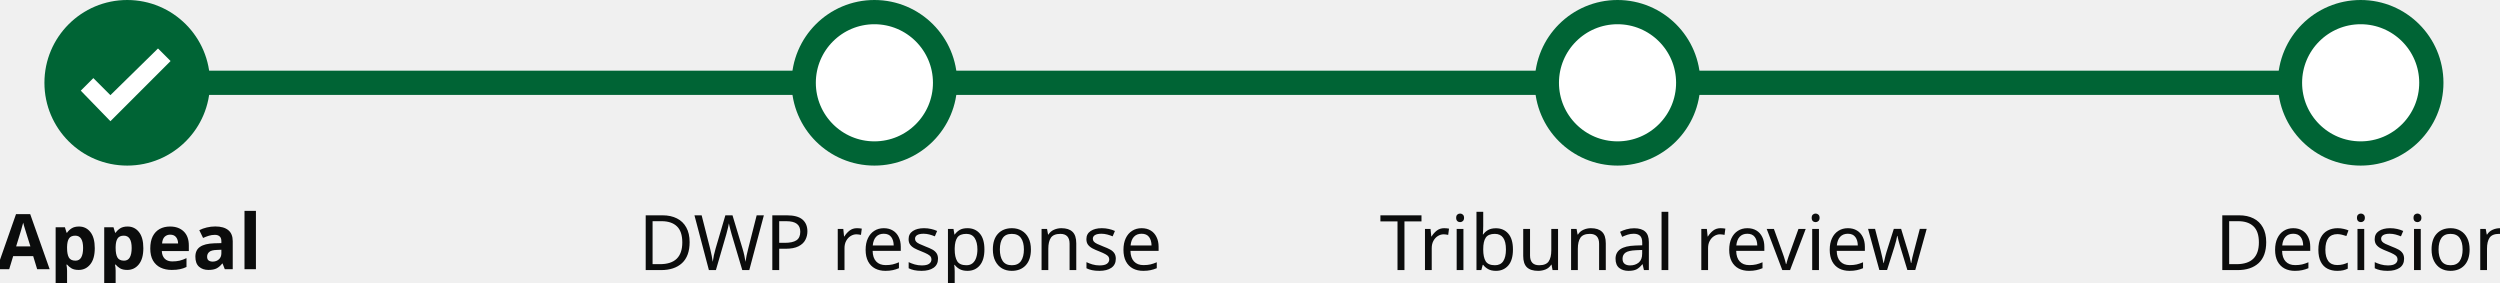
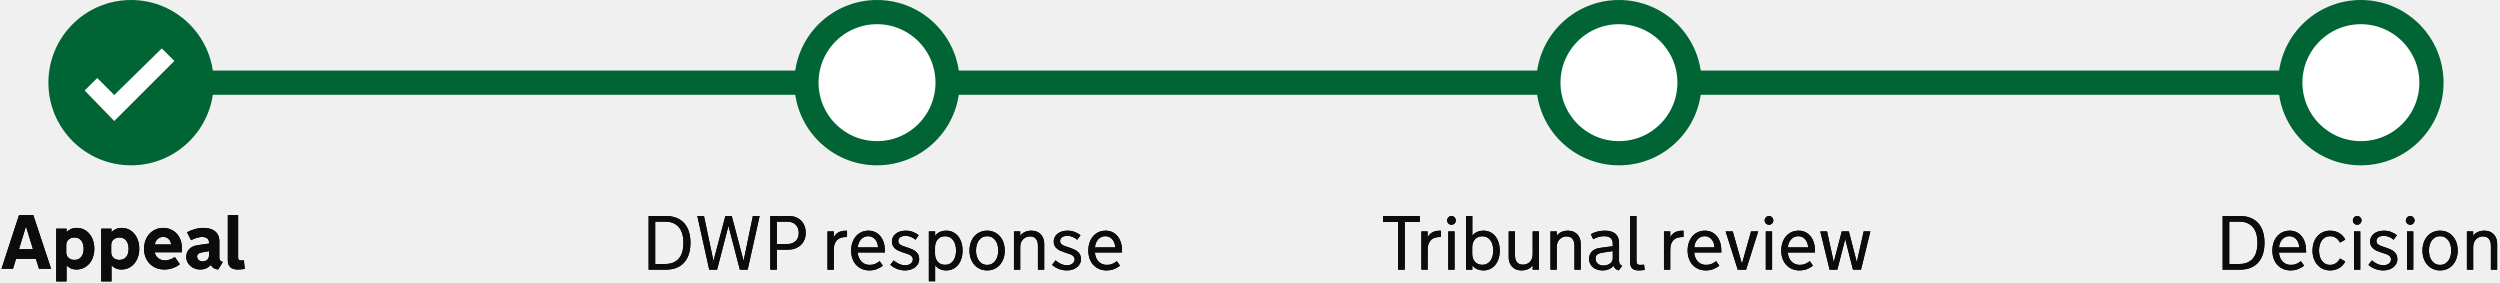
- <svg xmlns="http://www.w3.org/2000/svg" width="619px" height="70px" viewBox="0 0 619 70" version="1.1">
+ <svg xmlns="http://www.w3.org/2000/svg" xmlns:xlink="http://www.w3.org/1999/xlink" width="620px" height="70px" viewBox="0 0 620 70" version="1.1">
+   <defs>
+     <path d="M8.905,64.184 L3.979,64.184 L3.227,66.651 L0.37,66.651 L4.721,53.348 L8.256,53.348 L12.672,66.651 L9.666,66.651 L8.905,64.184 Z M4.702,61.809 L8.181,61.809 L6.456,56.187 L6.419,56.187 L4.702,61.809 Z M16.503,69.787 L13.943,69.787 L13.943,56.715 L16.503,56.715 L16.503,57.569 C16.781,57.278 17.125,57.031 17.533,56.827 C17.941,56.623 18.436,56.521 19.017,56.521 C19.673,56.521 20.268,56.652 20.803,56.915 C21.338,57.178 21.797,57.539 22.181,58 C22.564,58.461 22.861,59.007 23.072,59.638 C23.282,60.269 23.387,60.952 23.387,61.688 C23.387,62.424 23.279,63.107 23.062,63.738 C22.846,64.369 22.543,64.913 22.153,65.371 C21.763,65.829 21.296,66.187 20.752,66.447 C20.208,66.707 19.608,66.837 18.952,66.837 C18.662,66.837 18.397,66.811 18.159,66.758 C17.921,66.705 17.703,66.633 17.505,66.54 C17.307,66.447 17.125,66.337 16.958,66.211 C16.791,66.084 16.639,65.946 16.503,65.798 L16.503,69.787 Z M16.429,62.606 C16.429,62.872 16.477,63.118 16.573,63.344 C16.669,63.57 16.806,63.766 16.986,63.933 C17.165,64.1 17.38,64.23 17.63,64.323 C17.881,64.416 18.164,64.462 18.479,64.462 C18.844,64.462 19.167,64.395 19.449,64.262 C19.73,64.129 19.967,63.942 20.158,63.701 C20.35,63.46 20.496,63.174 20.594,62.843 C20.693,62.512 20.743,62.149 20.743,61.753 L20.743,61.632 C20.743,61.236 20.693,60.872 20.594,60.538 C20.496,60.204 20.35,59.914 20.158,59.67 C19.967,59.426 19.73,59.236 19.449,59.1 C19.167,58.964 18.844,58.896 18.479,58.896 C18.164,58.896 17.881,58.942 17.63,59.035 C17.38,59.127 17.165,59.257 16.986,59.424 C16.806,59.591 16.669,59.789 16.573,60.018 C16.477,60.247 16.429,60.494 16.429,60.76 L16.429,62.606 Z M27.655,69.787 L25.094,69.787 L25.094,56.715 L27.655,56.715 L27.655,57.569 C27.933,57.278 28.276,57.031 28.684,56.827 C29.093,56.623 29.587,56.521 30.169,56.521 C30.824,56.521 31.42,56.652 31.955,56.915 C32.49,57.178 32.949,57.539 33.332,58 C33.716,58.461 34.013,59.007 34.223,59.638 C34.433,60.269 34.538,60.952 34.538,61.688 C34.538,62.424 34.43,63.107 34.214,63.738 C33.997,64.369 33.694,64.913 33.304,65.371 C32.915,65.829 32.448,66.187 31.904,66.447 C31.359,66.707 30.759,66.837 30.104,66.837 C29.813,66.837 29.549,66.811 29.311,66.758 C29.072,66.705 28.854,66.633 28.656,66.54 C28.459,66.447 28.276,66.337 28.109,66.211 C27.942,66.084 27.791,65.946 27.655,65.798 L27.655,69.787 Z M27.58,62.606 C27.58,62.872 27.628,63.118 27.724,63.344 C27.82,63.57 27.958,63.766 28.137,63.933 C28.316,64.1 28.531,64.23 28.782,64.323 C29.032,64.416 29.315,64.462 29.631,64.462 C29.996,64.462 30.319,64.395 30.6,64.262 C30.882,64.129 31.118,63.942 31.31,63.701 C31.502,63.46 31.647,63.174 31.746,62.843 C31.845,62.512 31.894,62.149 31.894,61.753 L31.894,61.632 C31.894,61.236 31.845,60.872 31.746,60.538 C31.647,60.204 31.502,59.914 31.31,59.67 C31.118,59.426 30.882,59.236 30.6,59.1 C30.319,58.964 29.996,58.896 29.631,58.896 C29.315,58.896 29.032,58.942 28.782,59.035 C28.531,59.127 28.316,59.257 28.137,59.424 C27.958,59.591 27.82,59.789 27.724,60.018 C27.628,60.247 27.58,60.494 27.58,60.76 L27.58,62.606 Z M38.388,62.569 C38.432,62.866 38.526,63.138 38.671,63.386 C38.817,63.633 39.001,63.845 39.223,64.021 C39.446,64.198 39.703,64.335 39.993,64.434 C40.284,64.533 40.593,64.583 40.921,64.583 C41.298,64.583 41.707,64.51 42.146,64.365 C42.585,64.219 42.987,64.007 43.352,63.729 L44.586,65.529 C44.122,65.918 43.553,66.234 42.879,66.475 C42.205,66.716 41.487,66.837 40.726,66.837 C40.04,66.837 39.393,66.719 38.787,66.484 C38.181,66.249 37.651,65.909 37.196,65.464 C36.742,65.019 36.383,64.477 36.12,63.84 C35.857,63.203 35.726,62.486 35.726,61.688 C35.726,60.958 35.842,60.278 36.074,59.647 C36.306,59.016 36.63,58.469 37.048,58.005 C37.465,57.541 37.965,57.178 38.546,56.915 C39.128,56.652 39.771,56.521 40.476,56.521 C41.131,56.521 41.741,56.64 42.303,56.878 C42.866,57.116 43.355,57.45 43.769,57.88 C44.184,58.309 44.508,58.824 44.743,59.424 C44.978,60.024 45.096,60.686 45.096,61.41 L45.096,62.569 L38.388,62.569 Z M40.467,58.747 C39.916,58.747 39.451,58.931 39.07,59.299 C38.69,59.667 38.469,60.111 38.407,60.63 L42.415,60.63 C42.402,60.105 42.211,59.659 41.84,59.294 C41.469,58.93 41.011,58.747 40.467,58.747 Z M49.939,62.616 C49.623,62.665 49.37,62.775 49.178,62.945 C48.986,63.115 48.89,63.346 48.89,63.636 C48.89,63.958 49.008,64.235 49.243,64.467 C49.478,64.698 49.824,64.814 50.282,64.814 C50.764,64.814 51.145,64.675 51.423,64.397 C51.701,64.119 51.841,63.751 51.841,63.293 L51.841,62.291 L49.939,62.616 Z M52.258,65.714 C52.153,65.832 52.025,65.957 51.873,66.09 C51.722,66.223 51.542,66.344 51.335,66.452 C51.128,66.56 50.885,66.651 50.607,66.726 C50.328,66.8 50.016,66.837 49.67,66.837 C49.175,66.837 48.719,66.758 48.301,66.6 C47.884,66.443 47.517,66.222 47.202,65.937 C46.886,65.653 46.639,65.323 46.46,64.949 C46.28,64.575 46.191,64.168 46.191,63.729 C46.191,62.931 46.438,62.279 46.933,61.771 C47.428,61.264 48.111,60.946 48.983,60.816 L51.841,60.398 L51.841,60.213 C51.841,59.768 51.705,59.415 51.432,59.155 C51.16,58.896 50.718,58.766 50.106,58.766 C49.852,58.766 49.595,58.795 49.336,58.854 C49.076,58.913 48.827,58.979 48.589,59.053 C48.351,59.127 48.13,59.212 47.926,59.308 C47.721,59.404 47.542,59.489 47.387,59.563 L46.385,57.606 C46.955,57.291 47.587,57.031 48.283,56.827 C48.979,56.623 49.701,56.521 50.449,56.521 C50.907,56.521 51.369,56.568 51.836,56.664 C52.303,56.76 52.727,56.935 53.107,57.188 C53.487,57.442 53.798,57.787 54.039,58.223 C54.281,58.659 54.401,59.214 54.401,59.888 L54.401,63.97 C54.401,64.261 54.477,64.476 54.628,64.615 C54.78,64.754 54.989,64.882 55.255,65 L54.095,66.837 C53.625,66.787 53.248,66.665 52.963,66.47 C52.679,66.276 52.444,66.024 52.258,65.714 Z M56.498,53.348 L59.058,53.348 L59.058,63.952 C59.058,64.162 59.119,64.323 59.239,64.434 C59.36,64.545 59.553,64.601 59.819,64.601 C59.943,64.601 60.049,64.593 60.139,64.578 C60.229,64.562 60.345,64.539 60.487,64.508 L60.691,66.688 C60.518,66.713 60.332,66.738 60.135,66.763 C59.968,66.781 59.774,66.798 59.555,66.814 C59.335,66.829 59.108,66.837 58.873,66.837 C58.508,66.837 58.18,66.791 57.889,66.698 C57.599,66.605 57.35,66.467 57.143,66.285 C56.935,66.102 56.776,65.875 56.665,65.603 C56.553,65.331 56.498,65.015 56.498,64.657 L56.498,53.348 Z" id="path-1" />
+     <path d="M171.23,60.222 C171.23,61.218 171.106,62.126 170.859,62.945 C170.611,63.765 170.234,64.465 169.727,65.046 C169.22,65.628 168.584,66.078 167.821,66.396 C167.057,66.715 166.158,66.874 165.125,66.874 L160.858,66.874 L160.858,53.57 L165.125,53.57 C166.158,53.57 167.057,53.73 167.821,54.048 C168.584,54.367 169.22,54.817 169.727,55.398 C170.234,55.979 170.611,56.68 170.859,57.499 C171.106,58.319 171.23,59.226 171.23,60.222 Z M169.477,59.962 C169.477,59.27 169.39,58.62 169.217,58.014 C169.044,57.408 168.779,56.881 168.424,56.432 C168.068,55.984 167.613,55.63 167.06,55.37 C166.506,55.11 165.849,54.98 165.088,54.98 L162.491,54.98 L162.491,65.464 L165.088,65.464 C165.849,65.464 166.506,65.336 167.06,65.079 C167.613,64.822 168.068,64.47 168.424,64.021 C168.779,63.573 169.044,63.046 169.217,62.439 C169.39,61.833 169.477,61.184 169.477,60.491 L169.477,59.962 Z M184.357,64.518 L184.45,64.518 L186.714,53.57 L188.384,53.57 L185.424,66.874 L183.485,66.874 L180.656,56.01 L177.835,66.874 L175.887,66.874 L172.937,53.57 L174.588,53.57 L176.889,64.518 L177,64.518 L179.895,53.57 L181.472,53.57 L184.357,64.518 Z M191.028,53.57 L195.694,53.57 C196.319,53.57 196.885,53.674 197.392,53.881 C197.899,54.088 198.334,54.376 198.696,54.744 C199.057,55.112 199.336,55.553 199.531,56.066 C199.725,56.579 199.823,57.142 199.823,57.754 C199.823,58.373 199.716,58.937 199.503,59.448 C199.289,59.958 198.991,60.395 198.607,60.76 C198.224,61.125 197.768,61.408 197.239,61.609 C196.71,61.81 196.133,61.911 195.509,61.911 L192.661,61.911 L192.661,66.874 L191.028,66.874 L191.028,53.57 Z M198.088,57.717 C198.088,57.328 198.026,56.966 197.902,56.632 C197.779,56.298 197.599,56.009 197.364,55.764 C197.129,55.52 196.843,55.328 196.506,55.189 C196.169,55.05 195.787,54.98 195.36,54.98 L192.661,54.98 L192.661,60.51 L195.36,60.51 C195.787,60.51 196.169,60.442 196.506,60.306 C196.843,60.17 197.129,59.983 197.364,59.744 C197.599,59.506 197.779,59.222 197.902,58.891 C198.026,58.56 198.088,58.2 198.088,57.81 L198.088,57.717 Z M210.065,58.784 L209.814,58.784 C209.412,58.784 209.029,58.831 208.664,58.923 C208.299,59.016 207.978,59.183 207.699,59.424 C207.421,59.666 207.198,59.995 207.031,60.412 C206.864,60.83 206.781,61.363 206.781,62.013 L206.781,66.874 L205.222,66.874 L205.222,57.393 L206.781,57.393 L206.781,58.896 C206.898,58.617 207.056,58.373 207.254,58.163 C207.452,57.952 207.676,57.778 207.927,57.638 C208.177,57.499 208.446,57.396 208.734,57.328 C209.021,57.26 209.313,57.226 209.61,57.226 L210.065,57.226 L210.065,58.784 Z M212.718,62.616 C212.749,63.061 212.839,63.472 212.987,63.85 C213.136,64.227 213.338,64.553 213.595,64.828 C213.852,65.104 214.155,65.317 214.504,65.469 C214.854,65.62 215.242,65.696 215.668,65.696 C216.194,65.696 216.656,65.608 217.055,65.431 C217.454,65.255 217.821,65.034 218.155,64.768 L218.953,65.891 C218.526,66.231 218.033,66.511 217.473,66.73 C216.913,66.95 216.287,67.06 215.594,67.06 C214.908,67.06 214.286,66.937 213.729,66.693 C213.173,66.449 212.698,66.109 212.305,65.673 C211.913,65.237 211.611,64.717 211.401,64.114 C211.191,63.511 211.085,62.854 211.085,62.143 C211.085,61.419 211.189,60.756 211.396,60.153 C211.603,59.55 211.896,59.03 212.273,58.594 C212.65,58.158 213.102,57.818 213.627,57.573 C214.153,57.329 214.738,57.207 215.381,57.207 C216.006,57.207 216.568,57.329 217.069,57.573 C217.57,57.818 217.997,58.158 218.35,58.594 C218.702,59.03 218.973,59.55 219.161,60.153 C219.35,60.756 219.444,61.413 219.444,62.124 L219.444,62.616 L212.718,62.616 Z M215.325,58.571 C214.929,58.571 214.577,58.648 214.268,58.803 C213.958,58.957 213.694,59.165 213.474,59.424 C213.255,59.684 213.082,59.983 212.955,60.32 C212.828,60.657 212.755,61.005 212.737,61.363 L217.756,61.363 C217.743,60.998 217.68,60.647 217.566,60.31 C217.451,59.973 217.29,59.676 217.083,59.42 C216.876,59.163 216.626,58.957 216.332,58.803 C216.038,58.648 215.702,58.571 215.325,58.571 Z M227.961,64.249 C227.961,64.694 227.864,65.091 227.669,65.441 C227.474,65.79 227.216,66.085 226.894,66.327 C226.572,66.568 226.203,66.75 225.785,66.874 C225.368,66.998 224.94,67.06 224.5,67.06 C223.808,67.06 223.141,66.941 222.501,66.702 C221.861,66.464 221.294,66.123 220.799,65.677 L221.652,64.573 C221.801,64.703 221.972,64.839 222.167,64.981 C222.362,65.124 222.58,65.255 222.821,65.376 C223.063,65.496 223.322,65.595 223.601,65.673 C223.879,65.75 224.173,65.789 224.482,65.789 C224.736,65.789 224.978,65.756 225.21,65.691 C225.442,65.626 225.645,65.53 225.818,65.404 C225.991,65.277 226.129,65.125 226.231,64.949 C226.333,64.773 226.384,64.573 226.384,64.351 C226.384,64.103 226.33,63.896 226.221,63.729 C226.113,63.562 225.966,63.42 225.781,63.302 C225.595,63.185 225.379,63.083 225.131,62.996 C224.884,62.91 224.624,62.823 224.352,62.736 L223.758,62.542 C223.424,62.43 223.103,62.303 222.793,62.161 C222.484,62.019 222.211,61.844 221.972,61.637 C221.734,61.43 221.546,61.184 221.406,60.899 C221.267,60.615 221.198,60.275 221.198,59.879 C221.198,59.557 221.266,59.237 221.402,58.919 C221.538,58.6 221.747,58.314 222.028,58.061 C222.309,57.807 222.667,57.601 223.1,57.444 C223.533,57.286 224.043,57.207 224.63,57.207 C225.28,57.207 225.881,57.315 226.435,57.532 C226.988,57.748 227.457,58.017 227.84,58.339 L227.024,59.461 C226.888,59.332 226.727,59.208 226.542,59.09 C226.356,58.973 226.158,58.869 225.948,58.78 C225.737,58.69 225.518,58.617 225.289,58.562 C225.06,58.506 224.834,58.478 224.612,58.478 C224.272,58.478 223.984,58.517 223.749,58.594 C223.514,58.671 223.325,58.772 223.183,58.896 C223.041,59.019 222.937,59.158 222.872,59.313 C222.807,59.468 222.775,59.619 222.775,59.768 C222.775,59.984 222.821,60.165 222.914,60.31 C223.007,60.456 223.129,60.581 223.281,60.686 C223.432,60.791 223.605,60.881 223.8,60.955 C223.995,61.029 224.197,61.104 224.408,61.178 L225.187,61.438 C225.558,61.561 225.898,61.693 226.208,61.832 C226.517,61.971 226.789,62.13 227.024,62.31 C227.321,62.545 227.551,62.817 227.715,63.126 C227.879,63.435 227.961,63.809 227.961,64.249 Z M231.913,57.393 L231.913,58.478 C232.191,58.088 232.569,57.779 233.045,57.55 C233.521,57.321 234.069,57.207 234.687,57.207 C235.299,57.207 235.853,57.329 236.348,57.573 C236.842,57.818 237.266,58.16 237.619,58.599 C237.971,59.038 238.242,59.559 238.43,60.162 C238.619,60.765 238.713,61.425 238.713,62.143 C238.713,62.86 238.619,63.519 238.43,64.119 C238.242,64.719 237.971,65.237 237.619,65.673 C237.266,66.109 236.842,66.449 236.348,66.693 C235.853,66.937 235.299,67.06 234.687,67.06 C234.069,67.06 233.521,66.945 233.045,66.716 C232.569,66.487 232.191,66.178 231.913,65.789 L231.913,69.759 L230.354,69.759 L230.354,57.393 L231.913,57.393 Z M237.099,62.087 C237.099,61.592 237.04,61.131 236.923,60.705 C236.805,60.278 236.632,59.908 236.403,59.596 C236.174,59.284 235.892,59.038 235.554,58.858 C235.217,58.679 234.832,58.589 234.399,58.589 C233.985,58.589 233.622,58.66 233.309,58.803 C232.997,58.945 232.736,59.14 232.525,59.387 C232.315,59.635 232.156,59.927 232.048,60.264 C231.939,60.601 231.885,60.967 231.885,61.363 L231.885,62.903 C231.885,63.299 231.939,63.666 232.048,64.003 C232.156,64.34 232.315,64.632 232.525,64.879 C232.736,65.127 232.997,65.322 233.309,65.464 C233.622,65.606 233.985,65.677 234.399,65.677 C234.832,65.677 235.217,65.588 235.554,65.408 C235.892,65.229 236.174,64.983 236.403,64.671 C236.632,64.358 236.805,63.989 236.923,63.562 C237.04,63.135 237.099,62.674 237.099,62.18 L237.099,62.087 Z M244.809,57.207 C245.464,57.207 246.061,57.329 246.599,57.573 C247.137,57.818 247.596,58.158 247.977,58.594 C248.357,59.03 248.653,59.55 248.863,60.153 C249.073,60.756 249.178,61.419 249.178,62.143 C249.178,62.854 249.073,63.511 248.863,64.114 C248.653,64.717 248.357,65.237 247.977,65.673 C247.596,66.109 247.137,66.449 246.599,66.693 C246.061,66.937 245.464,67.06 244.809,67.06 C244.153,67.06 243.558,66.937 243.023,66.693 C242.488,66.449 242.028,66.109 241.645,65.673 C241.262,65.237 240.965,64.717 240.754,64.114 C240.544,63.511 240.439,62.854 240.439,62.143 C240.439,61.419 240.544,60.756 240.754,60.153 C240.965,59.55 241.262,59.03 241.645,58.594 C242.028,58.158 242.488,57.818 243.023,57.573 C243.558,57.329 244.153,57.207 244.809,57.207 Z M244.809,65.696 C245.26,65.696 245.657,65.601 246.001,65.413 C246.344,65.224 246.632,64.969 246.864,64.647 C247.095,64.326 247.27,63.953 247.388,63.53 C247.505,63.106 247.564,62.662 247.564,62.198 L247.564,62.087 C247.564,61.611 247.505,61.159 247.388,60.732 C247.27,60.306 247.095,59.933 246.864,59.615 C246.632,59.296 246.344,59.042 246.001,58.854 C245.657,58.665 245.26,58.571 244.809,58.571 C244.357,58.571 243.96,58.665 243.616,58.854 C243.273,59.042 242.986,59.296 242.754,59.615 C242.522,59.933 242.347,60.306 242.229,60.732 C242.112,61.159 242.053,61.611 242.053,62.087 L242.053,62.198 C242.053,62.662 242.112,63.106 242.229,63.53 C242.347,63.953 242.522,64.326 242.754,64.647 C242.986,64.969 243.273,65.224 243.616,65.413 C243.96,65.601 244.357,65.696 244.809,65.696 Z M251.46,57.393 L253.019,57.393 L253.019,58.478 C253.341,58.039 253.738,57.717 254.211,57.513 C254.684,57.309 255.212,57.207 255.793,57.207 C256.319,57.207 256.779,57.294 257.175,57.467 C257.571,57.64 257.902,57.875 258.168,58.172 C258.434,58.469 258.633,58.812 258.766,59.202 C258.899,59.591 258.966,60.003 258.966,60.436 L258.966,66.874 L257.407,66.874 L257.407,60.927 C257.407,60.513 257.356,60.159 257.254,59.865 C257.152,59.571 257.013,59.333 256.837,59.151 C256.66,58.968 256.453,58.835 256.215,58.752 C255.977,58.668 255.722,58.626 255.45,58.626 C255.153,58.626 254.861,58.681 254.573,58.789 C254.285,58.897 254.026,59.059 253.794,59.276 C253.562,59.492 253.375,59.764 253.232,60.092 C253.09,60.42 253.019,60.807 253.019,61.252 L253.019,66.874 L251.46,66.874 L251.46,57.393 Z M268.085,64.249 C268.085,64.694 267.988,65.091 267.793,65.441 C267.598,65.79 267.34,66.085 267.019,66.327 C266.697,66.568 266.327,66.75 265.91,66.874 C265.492,66.998 265.064,67.06 264.625,67.06 C263.932,67.06 263.266,66.941 262.626,66.702 C261.986,66.464 261.418,66.123 260.923,65.677 L261.777,64.573 C261.925,64.703 262.097,64.839 262.292,64.981 C262.487,65.124 262.705,65.255 262.946,65.376 C263.187,65.496 263.447,65.595 263.725,65.673 C264.003,65.75 264.297,65.789 264.606,65.789 C264.86,65.789 265.103,65.756 265.335,65.691 C265.567,65.626 265.769,65.53 265.942,65.404 C266.116,65.277 266.253,65.125 266.355,64.949 C266.457,64.773 266.508,64.573 266.508,64.351 C266.508,64.103 266.454,63.896 266.346,63.729 C266.238,63.562 266.091,63.42 265.905,63.302 C265.72,63.185 265.503,63.083 265.256,62.996 C265.008,62.91 264.749,62.823 264.477,62.736 L263.883,62.542 C263.549,62.43 263.227,62.303 262.918,62.161 C262.609,62.019 262.335,61.844 262.097,61.637 C261.859,61.43 261.67,61.184 261.531,60.899 C261.392,60.615 261.322,60.275 261.322,59.879 C261.322,59.557 261.39,59.237 261.526,58.919 C261.662,58.6 261.871,58.314 262.153,58.061 C262.434,57.807 262.791,57.601 263.224,57.444 C263.657,57.286 264.167,57.207 264.755,57.207 C265.404,57.207 266.006,57.315 266.559,57.532 C267.113,57.748 267.581,58.017 267.965,58.339 L267.148,59.461 C267.012,59.332 266.852,59.208 266.666,59.09 C266.48,58.973 266.283,58.869 266.072,58.78 C265.862,58.69 265.642,58.617 265.414,58.562 C265.185,58.506 264.959,58.478 264.736,58.478 C264.396,58.478 264.109,58.517 263.874,58.594 C263.639,58.671 263.45,58.772 263.308,58.896 C263.165,59.019 263.062,59.158 262.997,59.313 C262.932,59.468 262.899,59.619 262.899,59.768 C262.899,59.984 262.946,60.165 263.039,60.31 C263.131,60.456 263.253,60.581 263.405,60.686 C263.557,60.791 263.73,60.881 263.925,60.955 C264.119,61.029 264.322,61.104 264.532,61.178 L265.312,61.438 C265.683,61.561 266.023,61.693 266.332,61.832 C266.641,61.971 266.913,62.13 267.148,62.31 C267.445,62.545 267.676,62.817 267.84,63.126 C268.003,63.435 268.085,63.809 268.085,64.249 Z M271.537,62.616 C271.568,63.061 271.657,63.472 271.806,63.85 C271.954,64.227 272.157,64.553 272.413,64.828 C272.67,65.104 272.973,65.317 273.323,65.469 C273.672,65.62 274.06,65.696 274.487,65.696 C275.013,65.696 275.475,65.608 275.874,65.431 C276.273,65.255 276.639,65.034 276.973,64.768 L277.771,65.891 C277.344,66.231 276.851,66.511 276.291,66.73 C275.732,66.95 275.105,67.06 274.413,67.06 C273.726,67.06 273.104,66.937 272.548,66.693 C271.991,66.449 271.517,66.109 271.124,65.673 C270.731,65.237 270.43,64.717 270.219,64.114 C270.009,63.511 269.904,62.854 269.904,62.143 C269.904,61.419 270.007,60.756 270.215,60.153 C270.422,59.55 270.714,59.03 271.091,58.594 C271.469,58.158 271.92,57.818 272.446,57.573 C272.972,57.329 273.556,57.207 274.199,57.207 C274.824,57.207 275.387,57.329 275.888,57.573 C276.389,57.818 276.815,58.158 277.168,58.594 C277.521,59.03 277.791,59.55 277.98,60.153 C278.168,60.756 278.263,61.413 278.263,62.124 L278.263,62.616 L271.537,62.616 Z M274.144,58.571 C273.748,58.571 273.395,58.648 273.086,58.803 C272.777,58.957 272.512,59.165 272.293,59.424 C272.073,59.684 271.9,59.983 271.773,60.32 C271.646,60.657 271.574,61.005 271.555,61.363 L276.574,61.363 C276.562,60.998 276.498,60.647 276.384,60.31 C276.27,59.973 276.109,59.676 275.902,59.42 C275.694,59.163 275.444,58.957 275.15,58.803 C274.856,58.648 274.521,58.571 274.144,58.571 Z" id="path-2" />
+     <path d="M343.001,53.57 L352.121,53.57 L352.121,55.036 L348.382,55.036 L348.382,66.874 L346.74,66.874 L346.74,55.036 L343.001,55.036 L343.001,53.57 Z M357.344,58.784 L357.094,58.784 C356.692,58.784 356.308,58.831 355.943,58.923 C355.578,59.016 355.257,59.183 354.979,59.424 C354.7,59.666 354.478,59.995 354.311,60.412 C354.144,60.83 354.06,61.363 354.06,62.013 L354.06,66.874 L352.501,66.874 L352.501,57.393 L354.06,57.393 L354.06,58.896 C354.178,58.617 354.335,58.373 354.533,58.163 C354.731,57.952 354.955,57.778 355.206,57.638 C355.456,57.499 355.725,57.396 356.013,57.328 C356.301,57.26 356.593,57.226 356.89,57.226 L357.344,57.226 L357.344,58.784 Z M360.73,66.874 L359.172,66.874 L359.172,57.393 L360.73,57.393 L360.73,66.874 Z M358.884,54.656 C358.884,54.507 358.914,54.368 358.972,54.238 C359.031,54.108 359.108,53.994 359.204,53.895 C359.3,53.796 359.415,53.717 359.548,53.658 C359.681,53.6 359.821,53.57 359.97,53.57 C360.118,53.57 360.257,53.6 360.387,53.658 C360.517,53.717 360.63,53.796 360.726,53.895 C360.822,53.994 360.899,54.108 360.958,54.238 C361.017,54.368 361.046,54.507 361.046,54.656 C361.046,54.804 361.017,54.945 360.958,55.078 C360.899,55.211 360.822,55.325 360.726,55.421 C360.63,55.517 360.517,55.594 360.387,55.653 C360.257,55.712 360.118,55.741 359.97,55.741 C359.821,55.741 359.681,55.712 359.548,55.653 C359.415,55.594 359.3,55.517 359.204,55.421 C359.108,55.325 359.031,55.211 358.972,55.078 C358.914,54.945 358.884,54.804 358.884,54.656 Z M365.137,66.874 L363.579,66.874 L363.579,53.57 L365.137,53.57 L365.137,58.478 C365.416,58.088 365.793,57.779 366.269,57.55 C366.745,57.321 367.293,57.207 367.911,57.207 C368.523,57.207 369.077,57.329 369.572,57.573 C370.067,57.818 370.49,58.16 370.843,58.599 C371.195,59.038 371.466,59.559 371.655,60.162 C371.843,60.765 371.938,61.425 371.938,62.143 C371.938,62.86 371.843,63.519 371.655,64.119 C371.466,64.719 371.195,65.237 370.843,65.673 C370.49,66.109 370.067,66.449 369.572,66.693 C369.077,66.937 368.523,67.06 367.911,67.06 C367.293,67.06 366.745,66.945 366.269,66.716 C365.793,66.487 365.416,66.178 365.137,65.789 L365.137,66.874 Z M370.323,62.087 C370.323,61.592 370.264,61.131 370.147,60.705 C370.029,60.278 369.856,59.908 369.627,59.596 C369.399,59.284 369.116,59.038 368.779,58.858 C368.441,58.679 368.056,58.589 367.624,58.589 C367.209,58.589 366.846,58.66 366.533,58.803 C366.221,58.945 365.96,59.14 365.75,59.387 C365.539,59.635 365.38,59.927 365.272,60.264 C365.163,60.601 365.109,60.967 365.109,61.363 L365.109,62.903 C365.109,63.299 365.163,63.666 365.272,64.003 C365.38,64.34 365.539,64.632 365.75,64.879 C365.96,65.127 366.221,65.322 366.533,65.464 C366.846,65.606 367.209,65.677 367.624,65.677 C368.056,65.677 368.441,65.588 368.779,65.408 C369.116,65.229 369.399,64.983 369.627,64.671 C369.856,64.358 370.029,63.989 370.147,63.562 C370.264,63.135 370.323,62.674 370.323,62.18 L370.323,62.087 Z M381.66,66.874 L380.102,66.874 L380.102,65.789 C379.78,66.228 379.383,66.549 378.909,66.753 C378.436,66.958 377.909,67.06 377.328,67.06 C376.802,67.06 376.341,66.973 375.945,66.8 C375.549,66.627 375.219,66.392 374.953,66.095 C374.687,65.798 374.487,65.455 374.354,65.065 C374.221,64.675 374.155,64.264 374.155,63.831 L374.155,57.393 L375.713,57.393 L375.713,63.339 C375.713,63.76 375.764,64.116 375.866,64.406 C375.969,64.697 376.108,64.934 376.284,65.116 C376.46,65.298 376.667,65.431 376.906,65.515 C377.144,65.598 377.399,65.64 377.671,65.64 C377.993,65.64 378.3,65.586 378.594,65.478 C378.888,65.37 379.146,65.207 379.369,64.991 C379.591,64.774 379.769,64.502 379.902,64.174 C380.035,63.847 380.102,63.46 380.102,63.015 L380.102,57.393 L381.66,57.393 L381.66,66.874 Z M384.518,57.393 L386.076,57.393 L386.076,58.478 C386.398,58.039 386.795,57.717 387.268,57.513 C387.741,57.309 388.269,57.207 388.85,57.207 C389.376,57.207 389.837,57.294 390.232,57.467 C390.628,57.64 390.959,57.875 391.225,58.172 C391.491,58.469 391.691,58.812 391.823,59.202 C391.956,59.591 392.023,60.003 392.023,60.436 L392.023,66.874 L390.464,66.874 L390.464,60.927 C390.464,60.513 390.413,60.159 390.311,59.865 C390.209,59.571 390.07,59.333 389.894,59.151 C389.718,58.968 389.51,58.835 389.272,58.752 C389.034,58.668 388.779,58.626 388.507,58.626 C388.21,58.626 387.918,58.681 387.63,58.789 C387.343,58.897 387.083,59.059 386.851,59.276 C386.619,59.492 386.432,59.764 386.29,60.092 C386.147,60.42 386.076,60.807 386.076,61.252 L386.076,66.874 L384.518,66.874 L384.518,57.393 Z M400.187,65.928 C399.909,66.249 399.533,66.518 399.06,66.735 C398.587,66.951 398.032,67.06 397.395,67.06 C396.924,67.06 396.488,66.993 396.086,66.86 C395.684,66.727 395.335,66.537 395.038,66.29 C394.741,66.042 394.509,65.742 394.342,65.39 C394.175,65.037 394.092,64.638 394.092,64.193 C394.092,63.822 394.152,63.483 394.273,63.177 C394.393,62.871 394.563,62.603 394.783,62.375 C395.003,62.146 395.267,61.959 395.576,61.813 C395.885,61.668 396.232,61.567 396.615,61.512 L399.964,61.057 L399.964,60.454 C399.964,60.095 399.909,59.794 399.797,59.55 C399.686,59.305 399.536,59.112 399.347,58.97 C399.159,58.827 398.936,58.725 398.679,58.664 C398.423,58.602 398.146,58.571 397.849,58.571 C397.317,58.571 396.821,58.645 396.36,58.793 C395.899,58.942 395.483,59.115 395.112,59.313 L394.528,58.079 C395.072,57.77 395.643,57.547 396.24,57.411 C396.836,57.275 397.425,57.207 398.007,57.207 C399.163,57.207 400.039,57.468 400.632,57.991 C401.226,58.514 401.523,59.276 401.523,60.278 L401.523,64.647 C401.523,64.963 401.585,65.227 401.708,65.441 C401.832,65.654 402.03,65.823 402.302,65.946 L401.421,67.06 C401.124,66.985 400.869,66.854 400.656,66.665 C400.442,66.477 400.292,66.249 400.206,65.983 L400.187,65.928 Z M397.413,62.653 C397.153,62.69 396.917,62.743 396.703,62.811 C396.49,62.879 396.309,62.97 396.161,63.084 C396.012,63.199 395.896,63.339 395.813,63.506 C395.729,63.673 395.688,63.877 395.688,64.119 C395.688,64.397 395.74,64.644 395.845,64.861 C395.95,65.077 396.093,65.26 396.272,65.408 C396.451,65.557 396.66,65.67 396.898,65.747 C397.136,65.824 397.385,65.863 397.645,65.863 C397.936,65.863 398.22,65.823 398.499,65.742 C398.777,65.662 399.024,65.546 399.241,65.394 C399.457,65.243 399.632,65.059 399.765,64.842 C399.898,64.626 399.964,64.378 399.964,64.1 L399.964,62.272 L397.413,62.653 Z M404.288,53.57 L405.846,53.57 L405.846,64.75 C405.846,64.904 405.86,65.04 405.888,65.158 C405.916,65.275 405.964,65.374 406.032,65.455 C406.1,65.535 406.194,65.595 406.315,65.635 C406.435,65.676 406.585,65.696 406.765,65.696 C406.963,65.696 407.142,65.69 407.303,65.677 C407.464,65.665 407.606,65.653 407.729,65.64 L407.887,66.948 L407.349,67.004 C407.194,67.016 407.024,67.029 406.839,67.041 C406.653,67.053 406.477,67.06 406.31,67.06 C406.032,67.06 405.769,67.027 405.521,66.962 C405.274,66.897 405.059,66.791 404.877,66.642 C404.694,66.494 404.55,66.302 404.445,66.067 C404.34,65.832 404.288,65.544 404.288,65.204 L404.288,53.57 Z M417.508,58.784 L417.257,58.784 C416.855,58.784 416.472,58.831 416.107,58.923 C415.742,59.016 415.42,59.183 415.142,59.424 C414.864,59.666 414.641,59.995 414.474,60.412 C414.307,60.83 414.224,61.363 414.224,62.013 L414.224,66.874 L412.665,66.874 L412.665,57.393 L414.224,57.393 L414.224,58.896 C414.341,58.617 414.499,58.373 414.697,58.163 C414.895,57.952 415.119,57.778 415.369,57.638 C415.62,57.499 415.889,57.396 416.177,57.328 C416.464,57.26 416.756,57.226 417.053,57.226 L417.508,57.226 L417.508,58.784 Z M420.161,62.616 C420.192,63.061 420.282,63.472 420.43,63.85 C420.579,64.227 420.781,64.553 421.038,64.828 C421.295,65.104 421.598,65.317 421.947,65.469 C422.296,65.62 422.685,65.696 423.111,65.696 C423.637,65.696 424.099,65.608 424.498,65.431 C424.897,65.255 425.264,65.034 425.598,64.768 L426.396,65.891 C425.969,66.231 425.476,66.511 424.916,66.73 C424.356,66.95 423.73,67.06 423.037,67.06 C422.351,67.06 421.729,66.937 421.172,66.693 C420.616,66.449 420.141,66.109 419.748,65.673 C419.356,65.237 419.054,64.717 418.844,64.114 C418.633,63.511 418.528,62.854 418.528,62.143 C418.528,61.419 418.632,60.756 418.839,60.153 C419.046,59.55 419.339,59.03 419.716,58.594 C420.093,58.158 420.545,57.818 421.07,57.573 C421.596,57.329 422.18,57.207 422.824,57.207 C423.448,57.207 424.011,57.329 424.512,57.573 C425.013,57.818 425.44,58.158 425.792,58.594 C426.145,59.03 426.416,59.55 426.604,60.153 C426.793,60.756 426.887,61.413 426.887,62.124 L426.887,62.616 L420.161,62.616 Z M422.768,58.571 C422.372,58.571 422.02,58.648 421.71,58.803 C421.401,58.957 421.137,59.165 420.917,59.424 C420.698,59.684 420.524,59.983 420.398,60.32 C420.271,60.657 420.198,61.005 420.18,61.363 L425.199,61.363 C425.186,60.998 425.123,60.647 425.009,60.31 C424.894,59.973 424.733,59.676 424.526,59.42 C424.319,59.163 424.068,58.957 423.775,58.803 C423.481,58.648 423.145,58.571 422.768,58.571 Z M430.96,66.874 L427.954,57.393 L429.726,57.393 L431.999,65.427 L434.263,57.393 L436.035,57.393 L433.029,66.874 L430.96,66.874 Z M439.477,66.874 L437.918,66.874 L437.918,57.393 L439.477,57.393 L439.477,66.874 Z M437.63,54.656 C437.63,54.507 437.66,54.368 437.719,54.238 C437.777,54.108 437.855,53.994 437.95,53.895 C438.046,53.796 438.161,53.717 438.294,53.658 C438.427,53.6 438.567,53.57 438.716,53.57 C438.864,53.57 439.003,53.6 439.133,53.658 C439.263,53.717 439.376,53.796 439.472,53.895 C439.568,53.994 439.645,54.108 439.704,54.238 C439.763,54.368 439.792,54.507 439.792,54.656 C439.792,54.804 439.763,54.945 439.704,55.078 C439.645,55.211 439.568,55.325 439.472,55.421 C439.376,55.517 439.263,55.594 439.133,55.653 C439.003,55.712 438.864,55.741 438.716,55.741 C438.567,55.741 438.427,55.712 438.294,55.653 C438.161,55.594 438.046,55.517 437.95,55.421 C437.855,55.325 437.777,55.211 437.719,55.078 C437.66,54.945 437.63,54.804 437.63,54.656 Z M443.382,62.616 C443.413,63.061 443.503,63.472 443.651,63.85 C443.8,64.227 444.002,64.553 444.259,64.828 C444.516,65.104 444.819,65.317 445.168,65.469 C445.518,65.62 445.906,65.696 446.333,65.696 C446.858,65.696 447.321,65.608 447.719,65.431 C448.118,65.255 448.485,65.034 448.819,64.768 L449.617,65.891 C449.19,66.231 448.697,66.511 448.137,66.73 C447.577,66.95 446.951,67.06 446.258,67.06 C445.572,67.06 444.95,66.937 444.394,66.693 C443.837,66.449 443.362,66.109 442.969,65.673 C442.577,65.237 442.275,64.717 442.065,64.114 C441.855,63.511 441.75,62.854 441.75,62.143 C441.75,61.419 441.853,60.756 442.06,60.153 C442.267,59.55 442.56,59.03 442.937,58.594 C443.314,58.158 443.766,57.818 444.292,57.573 C444.817,57.329 445.402,57.207 446.045,57.207 C446.67,57.207 447.232,57.329 447.733,57.573 C448.234,57.818 448.661,58.158 449.014,58.594 C449.366,59.03 449.637,59.55 449.825,60.153 C450.014,60.756 450.108,61.413 450.108,62.124 L450.108,62.616 L443.382,62.616 Z M445.989,58.571 C445.593,58.571 445.241,58.648 444.932,58.803 C444.622,58.957 444.358,59.165 444.138,59.424 C443.919,59.684 443.746,59.983 443.619,60.32 C443.492,60.657 443.419,61.005 443.401,61.363 L448.42,61.363 C448.408,60.998 448.344,60.647 448.23,60.31 C448.115,59.973 447.955,59.676 447.747,59.42 C447.54,59.163 447.29,58.957 446.996,58.803 C446.702,58.648 446.367,58.571 445.989,58.571 Z M460.48,65.028 L462.197,57.393 L463.848,57.393 L461.529,66.874 L459.534,66.874 L457.614,59.276 L455.656,66.874 L453.736,66.874 L451.435,57.393 L453.114,57.393 L454.766,65.028 L456.76,57.393 L458.523,57.393 L460.48,65.028 Z" id="path-3" />
+     <path d="M561.592,60.222 C561.592,61.218 561.469,62.126 561.221,62.945 C560.974,63.765 560.597,64.465 560.089,65.046 C559.582,65.628 558.947,66.078 558.183,66.396 C557.419,66.715 556.521,66.874 555.488,66.874 L551.22,66.874 L551.22,53.57 L555.488,53.57 C556.521,53.57 557.419,53.73 558.183,54.048 C558.947,54.367 559.582,54.817 560.089,55.398 C560.597,55.979 560.974,56.68 561.221,57.499 C561.469,58.319 561.592,59.226 561.592,60.222 Z M559.839,59.962 C559.839,59.27 559.752,58.62 559.579,58.014 C559.406,57.408 559.142,56.881 558.786,56.432 C558.43,55.984 557.976,55.63 557.422,55.37 C556.869,55.11 556.211,54.98 555.451,54.98 L552.853,54.98 L552.853,65.464 L555.451,65.464 C556.211,65.464 556.869,65.336 557.422,65.079 C557.976,64.822 558.43,64.47 558.786,64.021 C559.142,63.573 559.406,63.046 559.579,62.439 C559.752,61.833 559.839,61.184 559.839,60.491 L559.839,59.962 Z M565.183,62.616 C565.214,63.061 565.303,63.472 565.452,63.85 C565.6,64.227 565.803,64.553 566.059,64.828 C566.316,65.104 566.619,65.317 566.969,65.469 C567.318,65.62 567.706,65.696 568.133,65.696 C568.659,65.696 569.121,65.608 569.52,65.431 C569.919,65.255 570.285,65.034 570.619,64.768 L571.417,65.891 C570.99,66.231 570.497,66.511 569.937,66.73 C569.378,66.95 568.751,67.06 568.059,67.06 C567.372,67.06 566.75,66.937 566.194,66.693 C565.637,66.449 565.163,66.109 564.77,65.673 C564.377,65.237 564.076,64.717 563.865,64.114 C563.655,63.511 563.55,62.854 563.55,62.143 C563.55,61.419 563.653,60.756 563.861,60.153 C564.068,59.55 564.36,59.03 564.737,58.594 C565.115,58.158 565.566,57.818 566.092,57.573 C566.618,57.329 567.202,57.207 567.845,57.207 C568.47,57.207 569.033,57.329 569.534,57.573 C570.035,57.818 570.461,58.158 570.814,58.594 C571.167,59.03 571.437,59.55 571.626,60.153 C571.814,60.756 571.909,61.413 571.909,62.124 L571.909,62.616 L565.183,62.616 Z M567.79,58.571 C567.394,58.571 567.041,58.648 566.732,58.803 C566.423,58.957 566.158,59.165 565.939,59.424 C565.719,59.684 565.546,59.983 565.419,60.32 C565.292,60.657 565.22,61.005 565.201,61.363 L570.22,61.363 C570.208,60.998 570.144,60.647 570.03,60.31 C569.916,59.973 569.755,59.676 569.548,59.42 C569.34,59.163 569.09,58.957 568.796,58.803 C568.502,58.648 568.167,58.571 567.79,58.571 Z M575.119,62.18 C575.119,62.656 575.177,63.107 575.295,63.534 C575.412,63.961 575.586,64.334 575.814,64.652 C576.043,64.971 576.329,65.224 576.673,65.413 C577.016,65.601 577.416,65.696 577.874,65.696 C578.171,65.696 578.445,65.654 578.695,65.571 C578.946,65.487 579.171,65.374 579.372,65.232 C579.573,65.09 579.753,64.921 579.91,64.726 C580.068,64.531 580.206,64.323 580.323,64.1 L581.622,64.842 C581.461,65.176 581.256,65.481 581.005,65.756 C580.755,66.031 580.469,66.265 580.147,66.457 C579.825,66.648 579.473,66.797 579.089,66.902 C578.706,67.007 578.301,67.06 577.874,67.06 C577.218,67.06 576.623,66.937 576.088,66.693 C575.553,66.449 575.094,66.109 574.71,65.673 C574.327,65.237 574.03,64.719 573.82,64.119 C573.61,63.519 573.504,62.86 573.504,62.143 C573.504,61.419 573.61,60.756 573.82,60.153 C574.03,59.55 574.327,59.03 574.71,58.594 C575.094,58.158 575.553,57.818 576.088,57.573 C576.623,57.329 577.218,57.207 577.874,57.207 C578.301,57.207 578.706,57.26 579.089,57.365 C579.473,57.47 579.825,57.618 580.147,57.81 C580.469,58.002 580.755,58.235 581.005,58.51 C581.256,58.786 581.461,59.09 581.622,59.424 L580.323,60.167 C580.206,59.944 580.068,59.735 579.91,59.54 C579.753,59.345 579.573,59.177 579.372,59.035 C579.171,58.892 578.946,58.78 578.695,58.696 C578.445,58.613 578.171,58.571 577.874,58.571 C577.416,58.571 577.016,58.665 576.673,58.854 C576.329,59.042 576.043,59.296 575.814,59.615 C575.586,59.933 575.412,60.306 575.295,60.732 C575.177,61.159 575.119,61.611 575.119,62.087 L575.119,62.18 Z M585.352,66.874 L583.793,66.874 L583.793,57.393 L585.352,57.393 L585.352,66.874 Z M583.505,54.656 C583.505,54.507 583.535,54.368 583.594,54.238 C583.652,54.108 583.73,53.994 583.825,53.895 C583.921,53.796 584.036,53.717 584.169,53.658 C584.302,53.6 584.442,53.57 584.591,53.57 C584.739,53.57 584.878,53.6 585.008,53.658 C585.138,53.717 585.251,53.796 585.347,53.895 C585.443,53.994 585.52,54.108 585.579,54.238 C585.638,54.368 585.667,54.507 585.667,54.656 C585.667,54.804 585.638,54.945 585.579,55.078 C585.52,55.211 585.443,55.325 585.347,55.421 C585.251,55.517 585.138,55.594 585.008,55.653 C584.878,55.712 584.739,55.741 584.591,55.741 C584.442,55.741 584.302,55.712 584.169,55.653 C584.036,55.594 583.921,55.517 583.825,55.421 C583.73,55.325 583.652,55.211 583.594,55.078 C583.535,54.945 583.505,54.804 583.505,54.656 Z M594.545,64.249 C594.545,64.694 594.448,65.091 594.253,65.441 C594.058,65.79 593.8,66.085 593.479,66.327 C593.157,66.568 592.787,66.75 592.37,66.874 C591.952,66.998 591.524,67.06 591.085,67.06 C590.392,67.06 589.726,66.941 589.086,66.702 C588.446,66.464 587.878,66.123 587.383,65.677 L588.237,64.573 C588.385,64.703 588.557,64.839 588.752,64.981 C588.947,65.124 589.165,65.255 589.406,65.376 C589.647,65.496 589.907,65.595 590.185,65.673 C590.463,65.75 590.757,65.789 591.066,65.789 C591.32,65.789 591.563,65.756 591.795,65.691 C592.027,65.626 592.229,65.53 592.402,65.404 C592.576,65.277 592.713,65.125 592.815,64.949 C592.917,64.773 592.968,64.573 592.968,64.351 C592.968,64.103 592.914,63.896 592.806,63.729 C592.698,63.562 592.551,63.42 592.365,63.302 C592.18,63.185 591.963,63.083 591.716,62.996 C591.468,62.91 591.209,62.823 590.937,62.736 L590.343,62.542 C590.009,62.43 589.687,62.303 589.378,62.161 C589.069,62.019 588.795,61.844 588.557,61.637 C588.319,61.43 588.13,61.184 587.991,60.899 C587.852,60.615 587.782,60.275 587.782,59.879 C587.782,59.557 587.85,59.237 587.986,58.919 C588.122,58.6 588.331,58.314 588.613,58.061 C588.894,57.807 589.251,57.601 589.684,57.444 C590.117,57.286 590.627,57.207 591.215,57.207 C591.864,57.207 592.466,57.315 593.019,57.532 C593.573,57.748 594.041,58.017 594.425,58.339 L593.608,59.461 C593.472,59.332 593.312,59.208 593.126,59.09 C592.94,58.973 592.743,58.869 592.532,58.78 C592.322,58.69 592.102,58.617 591.874,58.562 C591.645,58.506 591.419,58.478 591.196,58.478 C590.856,58.478 590.569,58.517 590.333,58.594 C590.098,58.671 589.91,58.772 589.768,58.896 C589.625,59.019 589.522,59.158 589.457,59.313 C589.392,59.468 589.359,59.619 589.359,59.768 C589.359,59.984 589.406,60.165 589.499,60.31 C589.591,60.456 589.713,60.581 589.865,60.686 C590.017,60.791 590.19,60.881 590.385,60.955 C590.579,61.029 590.782,61.104 590.992,61.178 L591.771,61.438 C592.143,61.561 592.483,61.693 592.792,61.832 C593.101,61.971 593.373,62.13 593.608,62.31 C593.905,62.545 594.136,62.817 594.3,63.126 C594.463,63.435 594.545,63.809 594.545,64.249 Z M598.498,66.874 L596.939,66.874 L596.939,57.393 L598.498,57.393 L598.498,66.874 Z M596.651,54.656 C596.651,54.507 596.681,54.368 596.74,54.238 C596.798,54.108 596.876,53.994 596.971,53.895 C597.067,53.796 597.182,53.717 597.315,53.658 C597.448,53.6 597.588,53.57 597.737,53.57 C597.885,53.57 598.024,53.6 598.154,53.658 C598.284,53.717 598.397,53.796 598.493,53.895 C598.589,53.994 598.666,54.108 598.725,54.238 C598.784,54.368 598.813,54.507 598.813,54.656 C598.813,54.804 598.784,54.945 598.725,55.078 C598.666,55.211 598.589,55.325 598.493,55.421 C598.397,55.517 598.284,55.594 598.154,55.653 C598.024,55.712 597.885,55.741 597.737,55.741 C597.588,55.741 597.448,55.712 597.315,55.653 C597.182,55.594 597.067,55.517 596.971,55.421 C596.876,55.325 596.798,55.211 596.74,55.078 C596.681,54.945 596.651,54.804 596.651,54.656 Z M605.14,57.207 C605.796,57.207 606.393,57.329 606.931,57.573 C607.469,57.818 607.928,58.158 608.308,58.594 C608.689,59.03 608.984,59.55 609.194,60.153 C609.405,60.756 609.51,61.419 609.51,62.143 C609.51,62.854 609.405,63.511 609.194,64.114 C608.984,64.717 608.689,65.237 608.308,65.673 C607.928,66.109 607.469,66.449 606.931,66.693 C606.393,66.937 605.796,67.06 605.14,67.06 C604.485,67.06 603.889,66.937 603.354,66.693 C602.819,66.449 602.36,66.109 601.977,65.673 C601.593,65.237 601.296,64.717 601.086,64.114 C600.876,63.511 600.771,62.854 600.771,62.143 C600.771,61.419 600.876,60.756 601.086,60.153 C601.296,59.55 601.593,59.03 601.977,58.594 C602.36,58.158 602.819,57.818 603.354,57.573 C603.889,57.329 604.485,57.207 605.14,57.207 Z M605.14,65.696 C605.592,65.696 605.989,65.601 606.332,65.413 C606.676,65.224 606.963,64.969 607.195,64.647 C607.427,64.326 607.602,63.953 607.719,63.53 C607.837,63.106 607.896,62.662 607.896,62.198 L607.896,62.087 C607.896,61.611 607.837,61.159 607.719,60.732 C607.602,60.306 607.427,59.933 607.195,59.615 C606.963,59.296 606.676,59.042 606.332,58.854 C605.989,58.665 605.592,58.571 605.14,58.571 C604.689,58.571 604.291,58.665 603.948,58.854 C603.605,59.042 603.317,59.296 603.085,59.615 C602.853,59.933 602.679,60.306 602.561,60.732 C602.444,61.159 602.385,61.611 602.385,62.087 L602.385,62.198 C602.385,62.662 602.444,63.106 602.561,63.53 C602.679,63.953 602.853,64.326 603.085,64.647 C603.317,64.969 603.605,65.224 603.948,65.413 C604.291,65.601 604.689,65.696 605.14,65.696 Z M611.792,57.393 L613.351,57.393 L613.351,58.478 C613.672,58.039 614.07,57.717 614.543,57.513 C615.016,57.309 615.543,57.207 616.125,57.207 C616.65,57.207 617.111,57.294 617.507,57.467 C617.903,57.64 618.234,57.875 618.5,58.172 C618.765,58.469 618.965,58.812 619.098,59.202 C619.231,59.591 619.297,60.003 619.297,60.436 L619.297,66.874 L617.739,66.874 L617.739,60.927 C617.739,60.513 617.688,60.159 617.586,59.865 C617.484,59.571 617.344,59.333 617.168,59.151 C616.992,58.968 616.785,58.835 616.547,58.752 C616.309,58.668 616.053,58.626 615.781,58.626 C615.484,58.626 615.192,58.681 614.905,58.789 C614.617,58.897 614.357,59.059 614.125,59.276 C613.893,59.492 613.706,59.764 613.564,60.092 C613.422,60.42 613.351,60.807 613.351,61.252 L613.351,66.874 L611.792,66.874 L611.792,57.393 Z" id="path-4" />
+   </defs>
  <g id="Page-1" stroke="none" stroke-width="1" fill="none" fill-rule="evenodd">
-     <g id="Online-resolution" transform="translate(-8, -15)">
-       <g id="Group-4" transform="translate(7, 15)">
+     <g id="Appeal-received" transform="translate(-9, -13)">
+       <g id="cor-progress-bar-received" transform="translate(9, 13)">
        <g id="Group-3">
-           <text id="Appeal" font-family="GDSTransportWebsite-Bold, GDS Transport Website" font-size="19" font-weight="bold" line-spacing="22" fill="#0B0C0C">
-             <tspan x="0.184" y="66.651">Appeal</tspan>
-           </text>
-           <text id="DWP-response" font-family="GDSTransportWebsite, GDS Transport Website" font-size="19" font-weight="300" line-spacing="22" fill="#0B0C0C">
-             <tspan x="159.03" y="66.874">DWP response</tspan>
-           </text>
-           <text id="Tribunal-review" font-family="GDSTransportWebsite, GDS Transport Website" font-size="19" font-weight="300" line-spacing="22" fill="#0B0C0C">
-             <tspan x="342.603" y="66.874">Tribunal review</tspan>
-           </text>
-           <text id="Decision" font-family="GDSTransportWebsite, GDS Transport Website" font-size="19" font-weight="300" line-spacing="22" fill="#0B0C0C">
-             <tspan x="549.393" y="66.874">Decision</tspan>
-           </text>
+           <g id="Appeal">
+             <use fill="#000000" xlink:href="#path-1" />
+             <use fill="#0B0C0C" xlink:href="#path-1" />
+           </g>
+           <g id="DWP-response">
+             <use fill="#000000" xlink:href="#path-2" />
+             <use fill="#0B0C0C" xlink:href="#path-2" />
+           </g>
+           <g id="Tribunal-review">
+             <use fill="#000000" xlink:href="#path-3" />
+             <use fill="#0B0C0C" xlink:href="#path-3" />
+           </g>
+           <g id="Decision">
+             <use fill="#000000" xlink:href="#path-4" />
+             <use fill="#0B0C0C" xlink:href="#path-4" />
+           </g>
          <g id="Group-2" transform="translate(12, 0)">
            <g id="Group">
              <circle id="Oval-2" fill="#006435" cx="20.5" cy="20.5" r="20.5" />
              <polygon id="Path" fill="#FFFFFF" points="16.337 23.562 12.113 19.337 9 22.45 16.337 30.01 31.235 15.113 28.122 12" />
            </g>
            <path d="M41.5,20.5 L559,20.5" id="Line" stroke="#006435" stroke-width="6" stroke-linecap="square" />
-             <g id="Group" transform="translate(553, 0)" fill="#FFFFFF" stroke="#006435" stroke-width="6">
-               <circle id="Oval-2" cx="20.5" cy="20.5" r="17.5" />
+             <g id="Group" transform="translate(556, 3)" fill="#FFFFFF" stroke="#006435" stroke-width="6">
+               <circle id="Oval-2" cx="17.5" cy="17.5" r="17.5" />
            </g>
          </g>
        </g>
        <circle id="Oval-2" stroke="#006435" stroke-width="6" fill="#FFFFFF" cx="217.5" cy="20.5" r="17.5" />
        <circle id="Oval-2" stroke="#006435" stroke-width="6" fill="#FFFFFF" cx="401.5" cy="20.5" r="17.5" />
      </g>
    </g>
  </g>
</svg>
